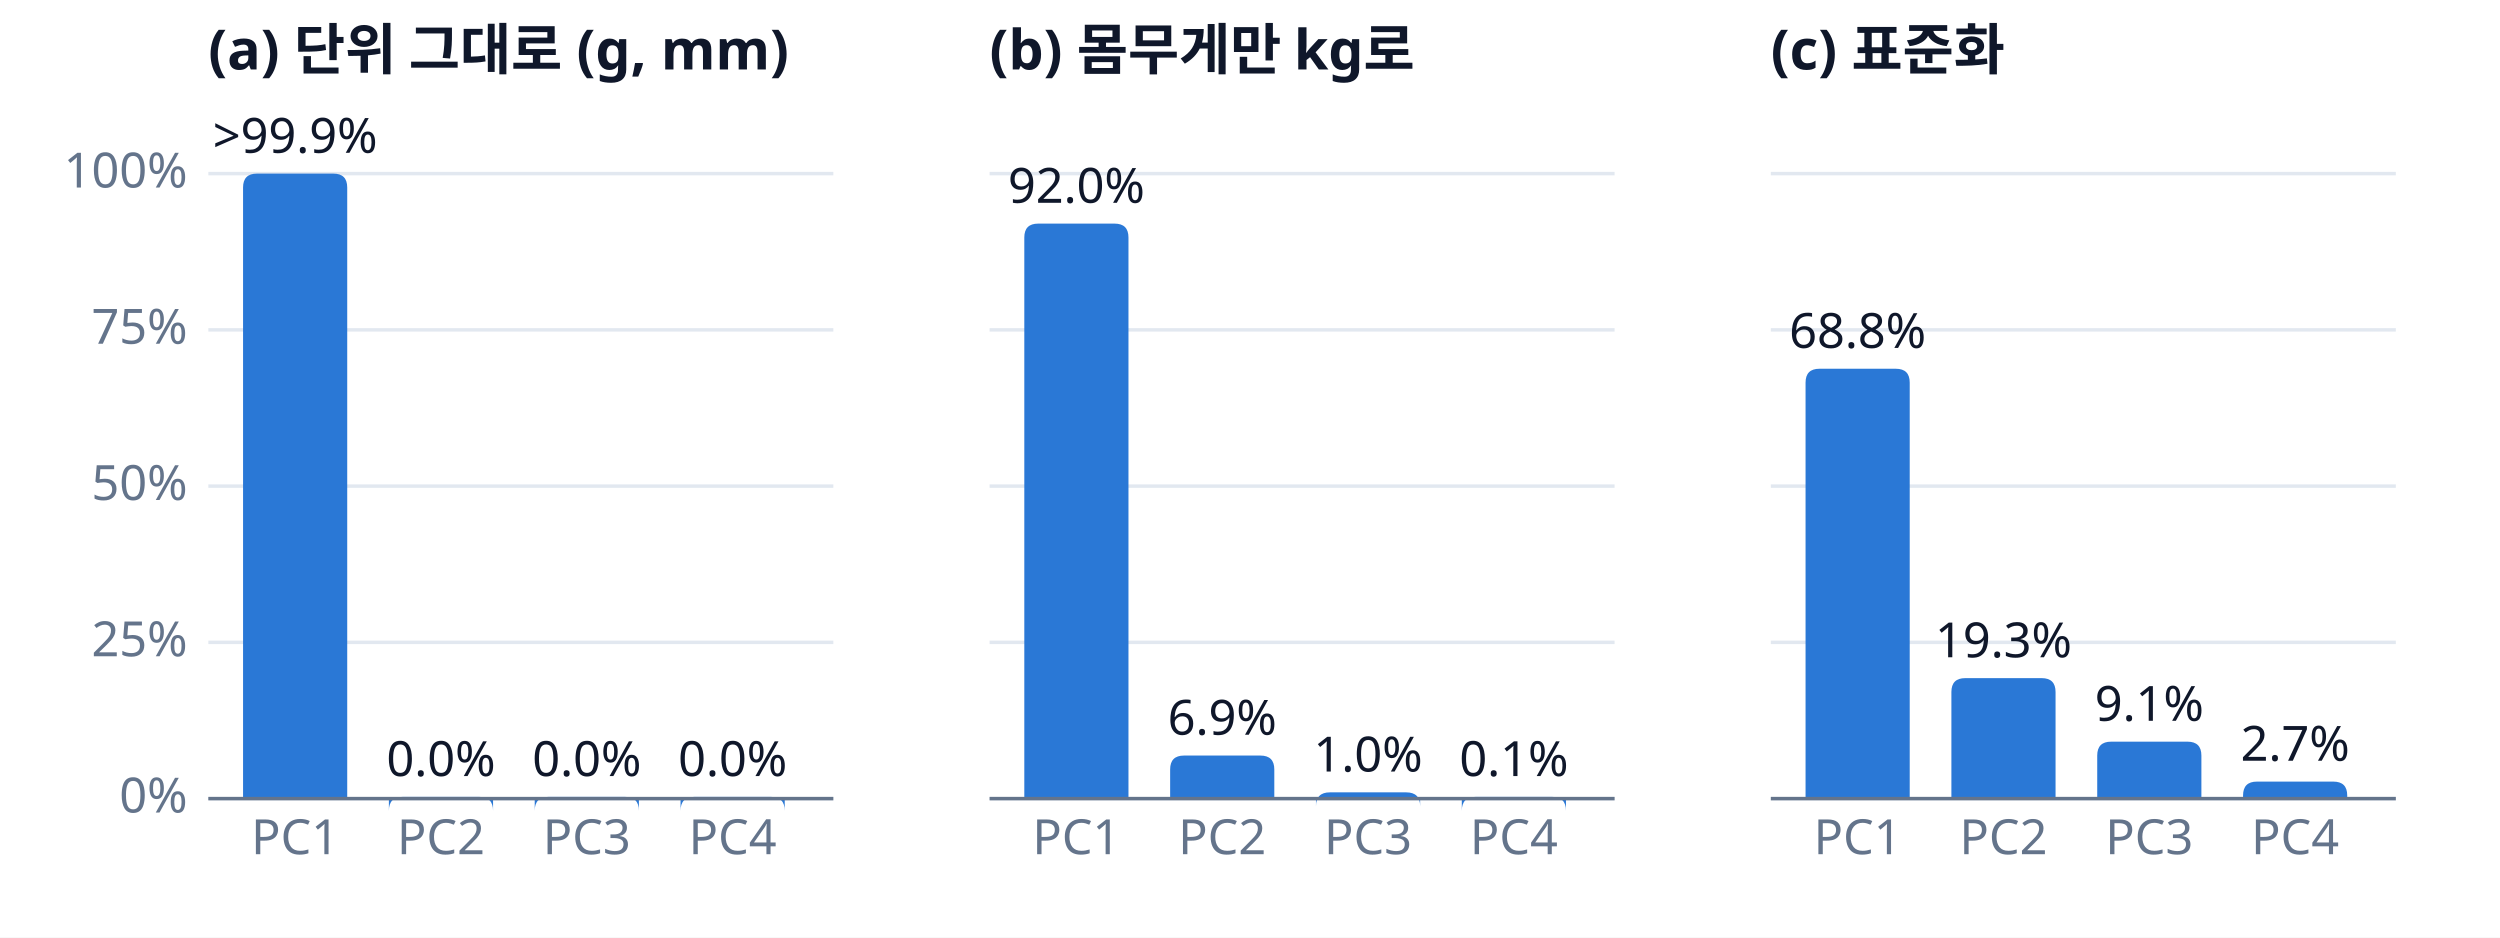
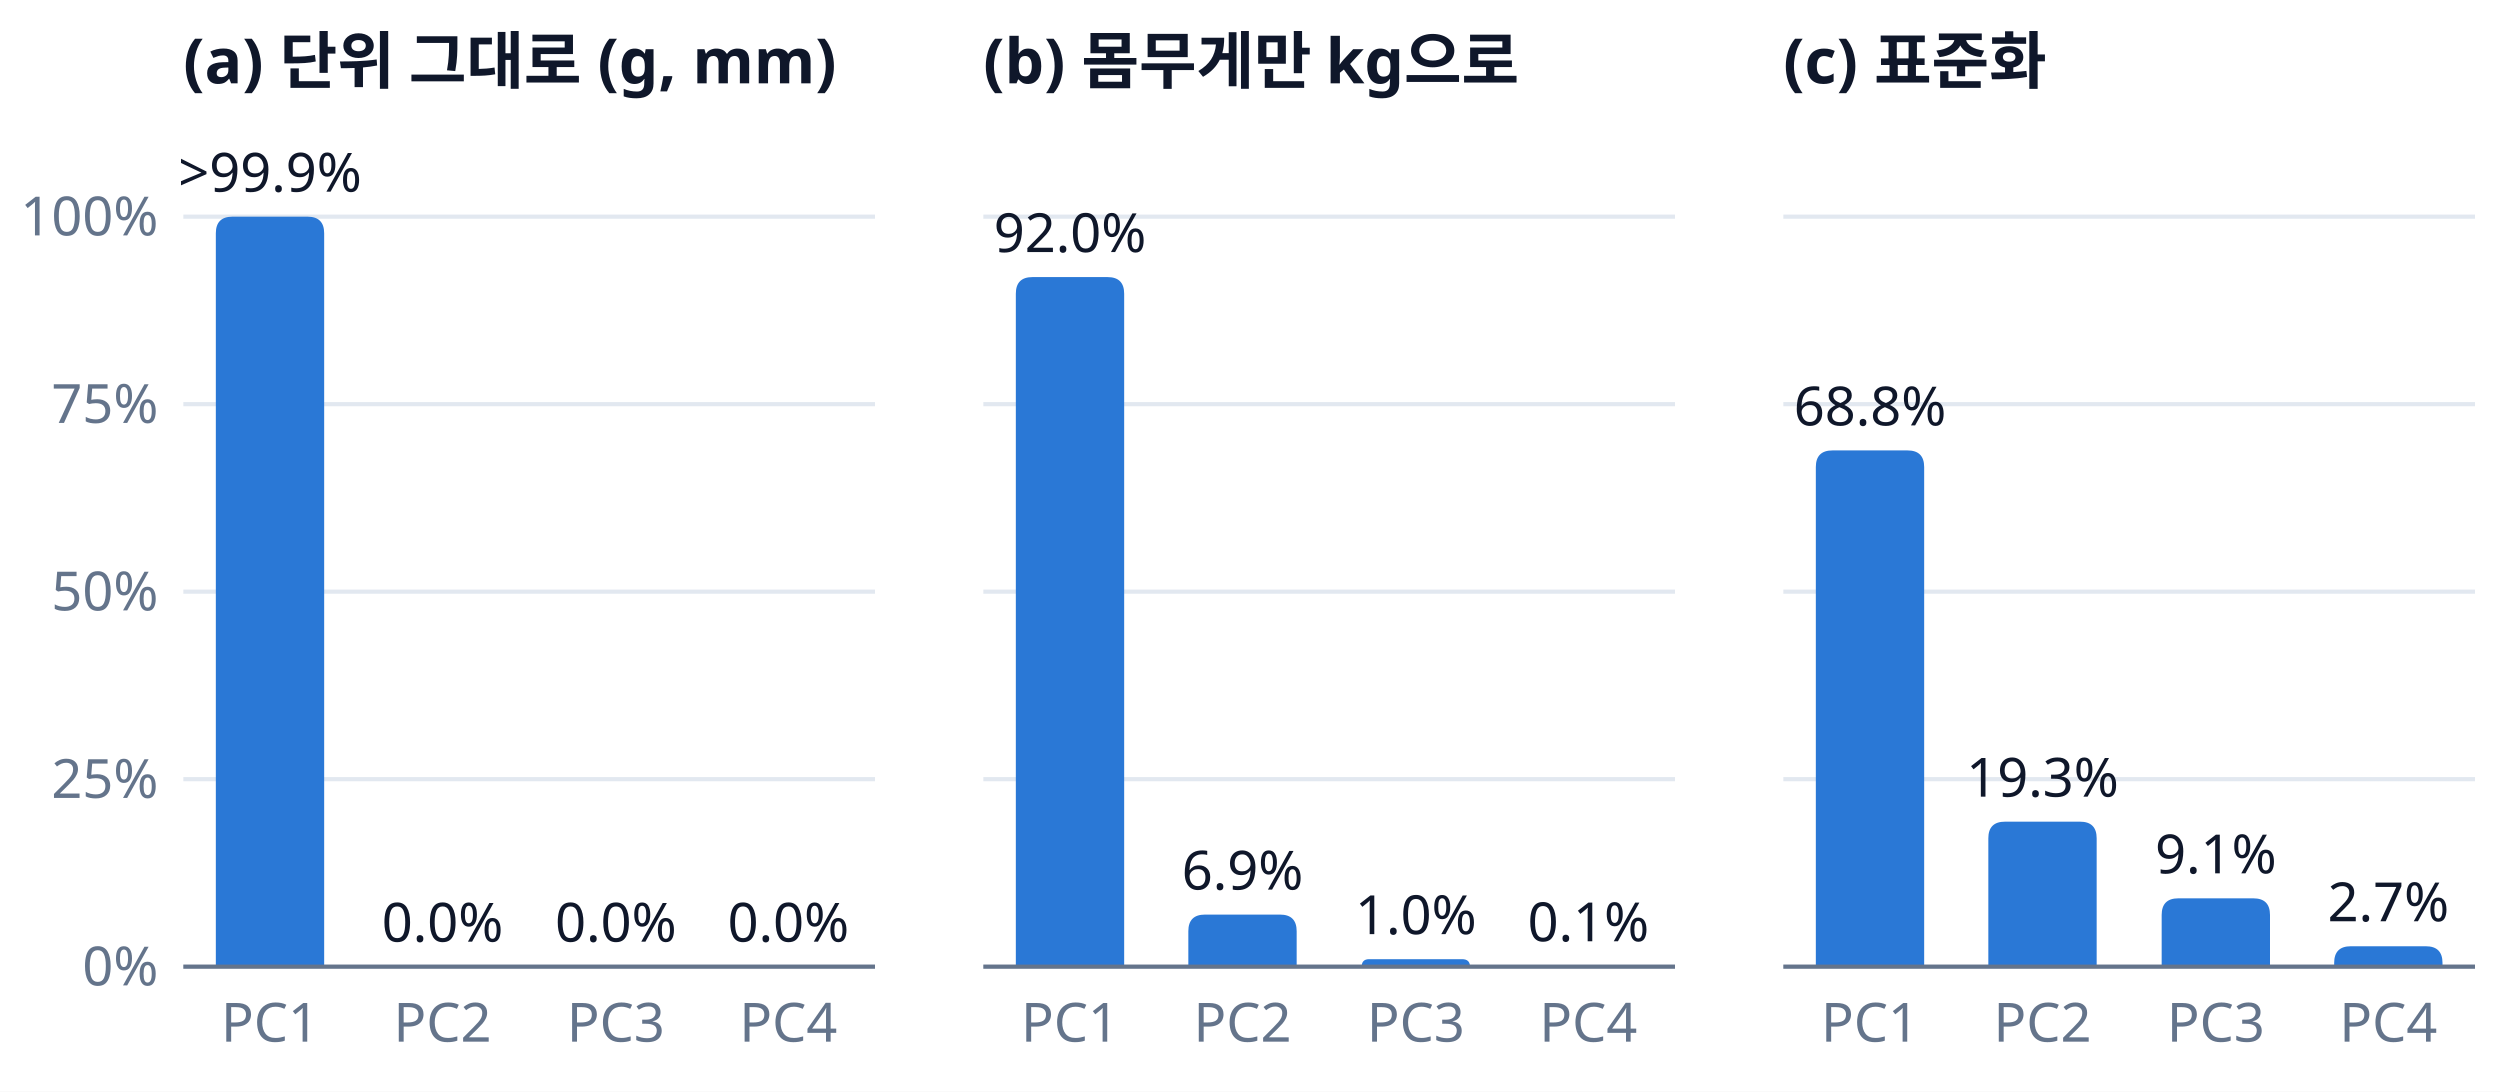
- <svg xmlns="http://www.w3.org/2000/svg" viewBox="0 0 720 270" width="720" height="270" font-family="Pretendard, 'Apple SD Gothic Neo', 'Malgun Gothic', 'Noto Sans KR', sans-serif" role="img" aria-label="전처리에 따라 달라지는 주성분별 설명된 분산 비율">
-   <rect width="720" height="270" fill="#ffffff" />
-   <text x="60" y="20" font-size="16" fill="#0f172a" text-anchor="start" font-weight="600">(a) 단위 그대로 (g, mm)</text>
-   <line x1="60" x2="240" y1="230" y2="230" stroke="#e2e8f0" />
-   <text x="54" y="234" font-size="14" fill="#64748b" text-anchor="end">0%</text>
-   <line x1="60" x2="240" y1="185" y2="185" stroke="#e2e8f0" />
-   <text x="54" y="189" font-size="14" fill="#64748b" text-anchor="end">25%</text>
-   <line x1="60" x2="240" y1="140" y2="140" stroke="#e2e8f0" />
-   <text x="54" y="144" font-size="14" fill="#64748b" text-anchor="end">50%</text>
-   <line x1="60" x2="240" y1="95" y2="95" stroke="#e2e8f0" />
-   <text x="54" y="99" font-size="14" fill="#64748b" text-anchor="end">75%</text>
-   <line x1="60" x2="240" y1="50" y2="50" stroke="#e2e8f0" />
-   <text x="54" y="54" font-size="14" fill="#64748b" text-anchor="end">100%</text>
-   <path d="M70 230V54Q70 50 74 50H96Q100 50 100 54V230Z" fill="#2a78d6" />
-   <text x="85" y="44" font-size="14" fill="#0f172a" text-anchor="middle">&gt;99.9%</text>
-   <text x="85" y="246" font-size="14" fill="#64748b" text-anchor="middle">PC1</text>
-   <path d="M112 230V233.5Q112 229.5 116 229.5H138Q142 229.5 142 233.5V230Z" fill="#2a78d6" />
-   <text x="127" y="223.5" font-size="14" fill="#0f172a" text-anchor="middle">0.0%</text>
-   <text x="127" y="246" font-size="14" fill="#64748b" text-anchor="middle">PC2</text>
-   <path d="M154 230V233.5Q154 229.5 158 229.5H180Q184 229.5 184 233.5V230Z" fill="#2a78d6" />
-   <text x="169" y="223.5" font-size="14" fill="#0f172a" text-anchor="middle">0.0%</text>
-   <text x="169" y="246" font-size="14" fill="#64748b" text-anchor="middle">PC3</text>
-   <path d="M196 230V233.5Q196 229.5 200 229.5H222Q226 229.5 226 233.5V230Z" fill="#2a78d6" />
-   <text x="211" y="223.5" font-size="14" fill="#0f172a" text-anchor="middle">0.0%</text>
-   <text x="211" y="246" font-size="14" fill="#64748b" text-anchor="middle">PC4</text>
-   <line x1="60" x2="240" y1="230" y2="230" stroke="#64748b" />
-   <text x="285" y="20" font-size="16" fill="#0f172a" text-anchor="start" font-weight="600">(b) 몸무게만 kg로</text>
-   <line x1="285" x2="465" y1="230" y2="230" stroke="#e2e8f0" />
-   <line x1="285" x2="465" y1="185" y2="185" stroke="#e2e8f0" />
-   <line x1="285" x2="465" y1="140" y2="140" stroke="#e2e8f0" />
-   <line x1="285" x2="465" y1="95" y2="95" stroke="#e2e8f0" />
-   <line x1="285" x2="465" y1="50" y2="50" stroke="#e2e8f0" />
-   <path d="M295 230V68.4Q295 64.4 299 64.4H321Q325 64.4 325 68.4V230Z" fill="#2a78d6" />
-   <text x="310" y="58.4" font-size="14" fill="#0f172a" text-anchor="middle">92.0%</text>
-   <text x="310" y="246" font-size="14" fill="#64748b" text-anchor="middle">PC1</text>
-   <path d="M337 230V221.6Q337 217.6 341 217.6H363Q367 217.6 367 221.6V230Z" fill="#2a78d6" />
-   <text x="352" y="211.6" font-size="14" fill="#0f172a" text-anchor="middle">6.9%</text>
-   <text x="352" y="246" font-size="14" fill="#64748b" text-anchor="middle">PC2</text>
-   <path d="M379 230V232.2Q379 228.2 383 228.2H405Q409 228.2 409 232.2V230Z" fill="#2a78d6" />
-   <text x="394" y="222.2" font-size="14" fill="#0f172a" text-anchor="middle">1.0%</text>
-   <text x="394" y="246" font-size="14" fill="#64748b" text-anchor="middle">PC3</text>
-   <path d="M421 230V233.5Q421 229.5 425 229.5H447Q451 229.5 451 233.5V230Z" fill="#2a78d6" />
-   <text x="436" y="223.5" font-size="14" fill="#0f172a" text-anchor="middle">0.1%</text>
-   <text x="436" y="246" font-size="14" fill="#64748b" text-anchor="middle">PC4</text>
-   <line x1="285" x2="465" y1="230" y2="230" stroke="#64748b" />
-   <text x="510" y="20" font-size="16" fill="#0f172a" text-anchor="start" font-weight="600">(c) 표준화</text>
-   <line x1="510" x2="690" y1="230" y2="230" stroke="#e2e8f0" />
-   <line x1="510" x2="690" y1="185" y2="185" stroke="#e2e8f0" />
-   <line x1="510" x2="690" y1="140" y2="140" stroke="#e2e8f0" />
-   <line x1="510" x2="690" y1="95" y2="95" stroke="#e2e8f0" />
-   <line x1="510" x2="690" y1="50" y2="50" stroke="#e2e8f0" />
-   <path d="M520 230V110.2Q520 106.2 524 106.2H546Q550 106.2 550 110.2V230Z" fill="#2a78d6" />
-   <text x="535" y="100.2" font-size="14" fill="#0f172a" text-anchor="middle">68.8%</text>
-   <text x="535" y="246" font-size="14" fill="#64748b" text-anchor="middle">PC1</text>
-   <path d="M562 230V199.3Q562 195.3 566 195.3H588Q592 195.3 592 199.3V230Z" fill="#2a78d6" />
-   <text x="577" y="189.3" font-size="14" fill="#0f172a" text-anchor="middle">19.3%</text>
-   <text x="577" y="246" font-size="14" fill="#64748b" text-anchor="middle">PC2</text>
-   <path d="M604 230V217.6Q604 213.6 608 213.6H630Q634 213.6 634 217.6V230Z" fill="#2a78d6" />
-   <text x="619" y="207.6" font-size="14" fill="#0f172a" text-anchor="middle">9.1%</text>
-   <text x="619" y="246" font-size="14" fill="#64748b" text-anchor="middle">PC3</text>
-   <path d="M646 230V229.1Q646 225.1 650 225.1H672Q676 225.1 676 229.1V230Z" fill="#2a78d6" />
-   <text x="661" y="219.1" font-size="14" fill="#0f172a" text-anchor="middle">2.7%</text>
-   <text x="661" y="246" font-size="14" fill="#64748b" text-anchor="middle">PC4</text>
-   <line x1="510" x2="690" y1="230" y2="230" stroke="#64748b" />
+ <svg xmlns="http://www.w3.org/2000/svg" viewBox="0 0 600 262" width="600" height="262" font-family="Pretendard, 'Apple SD Gothic Neo', 'Malgun Gothic', 'Noto Sans KR', sans-serif" role="img" aria-label="전처리에 따라 달라지는 주성분별 설명된 분산 비율">
+   <rect width="600" height="262" fill="#ffffff" />
+   <text x="44.0" y="20.0" font-size="15" fill="#0f172a" text-anchor="start" font-weight="600">(a) 단위 그대로 (g, mm)</text>
+   <line x1="44.0" x2="210.0" y1="232.0" y2="232.0" stroke="#e2e8f0" stroke-width="1" />
+   <text x="38.0" y="236.5" font-size="13" fill="#64748b" text-anchor="end">0%</text>
+   <line x1="44.0" x2="210.0" y1="187.0" y2="187.0" stroke="#e2e8f0" stroke-width="1" />
+   <text x="38.0" y="191.5" font-size="13" fill="#64748b" text-anchor="end">25%</text>
+   <line x1="44.0" x2="210.0" y1="142.0" y2="142.0" stroke="#e2e8f0" stroke-width="1" />
+   <text x="38.0" y="146.5" font-size="13" fill="#64748b" text-anchor="end">50%</text>
+   <line x1="44.0" x2="210.0" y1="97.0" y2="97.0" stroke="#e2e8f0" stroke-width="1" />
+   <text x="38.0" y="101.5" font-size="13" fill="#64748b" text-anchor="end">75%</text>
+   <line x1="44.0" x2="210.0" y1="52.0" y2="52.0" stroke="#e2e8f0" stroke-width="1" />
+   <text x="38.0" y="56.5" font-size="13" fill="#64748b" text-anchor="end">100%</text>
+   <path d="M51.8 232.0V56.0Q51.8 52.0 55.8 52.0H73.8Q77.8 52.0 77.8 56.0V232.0Z" fill="#2a78d6" />
+   <text x="64.8" y="46.0" font-size="13" fill="#0f172a" text-anchor="middle">&gt;99.9%</text>
+   <text x="64.8" y="250.0" font-size="13" fill="#64748b" text-anchor="middle">PC1</text>
+   <text x="106.2" y="226.0" font-size="13" fill="#0f172a" text-anchor="middle">0.0%</text>
+   <text x="106.2" y="250.0" font-size="13" fill="#64748b" text-anchor="middle">PC2</text>
+   <text x="147.8" y="226.0" font-size="13" fill="#0f172a" text-anchor="middle">0.0%</text>
+   <text x="147.8" y="250.0" font-size="13" fill="#64748b" text-anchor="middle">PC3</text>
+   <text x="189.2" y="226.0" font-size="13" fill="#0f172a" text-anchor="middle">0.0%</text>
+   <text x="189.2" y="250.0" font-size="13" fill="#64748b" text-anchor="middle">PC4</text>
+   <line x1="44.0" x2="210.0" y1="232.0" y2="232.0" stroke="#64748b" stroke-width="1" />
+   <text x="236.0" y="20.0" font-size="15" fill="#0f172a" text-anchor="start" font-weight="600">(b) 몸무게만 kg으로</text>
+   <line x1="236.0" x2="402.0" y1="232.0" y2="232.0" stroke="#e2e8f0" stroke-width="1" />
+   <line x1="236.0" x2="402.0" y1="187.0" y2="187.0" stroke="#e2e8f0" stroke-width="1" />
+   <line x1="236.0" x2="402.0" y1="142.0" y2="142.0" stroke="#e2e8f0" stroke-width="1" />
+   <line x1="236.0" x2="402.0" y1="97.0" y2="97.0" stroke="#e2e8f0" stroke-width="1" />
+   <line x1="236.0" x2="402.0" y1="52.0" y2="52.0" stroke="#e2e8f0" stroke-width="1" />
+   <path d="M243.8 232.0V70.5Q243.8 66.5 247.8 66.5H265.8Q269.8 66.5 269.8 70.5V232.0Z" fill="#2a78d6" />
+   <text x="256.8" y="60.5" font-size="13" fill="#0f172a" text-anchor="middle">92.0%</text>
+   <text x="256.8" y="250.0" font-size="13" fill="#64748b" text-anchor="middle">PC1</text>
+   <path d="M285.2 232.0V223.5Q285.2 219.5 289.2 219.5H307.2Q311.2 219.5 311.2 223.5V232.0Z" fill="#2a78d6" />
+   <text x="298.2" y="213.5" font-size="13" fill="#0f172a" text-anchor="middle">6.9%</text>
+   <text x="298.2" y="250.0" font-size="13" fill="#64748b" text-anchor="middle">PC2</text>
+   <path d="M326.8 232.0V232.0Q326.8 230.2 328.6 230.2H350.9Q352.8 230.2 352.8 232.0V232.0Z" fill="#2a78d6" />
+   <text x="339.8" y="224.2" font-size="13" fill="#0f172a" text-anchor="middle">1.0%</text>
+   <text x="339.8" y="250.0" font-size="13" fill="#64748b" text-anchor="middle">PC3</text>
+   <text x="381.2" y="225.9" font-size="13" fill="#0f172a" text-anchor="middle">0.1%</text>
+   <text x="381.2" y="250.0" font-size="13" fill="#64748b" text-anchor="middle">PC4</text>
+   <line x1="236.0" x2="402.0" y1="232.0" y2="232.0" stroke="#64748b" stroke-width="1" />
+   <text x="428.0" y="20.0" font-size="15" fill="#0f172a" text-anchor="start" font-weight="600">(c) 표준화</text>
+   <line x1="428.0" x2="594.0" y1="232.0" y2="232.0" stroke="#e2e8f0" stroke-width="1" />
+   <line x1="428.0" x2="594.0" y1="187.0" y2="187.0" stroke="#e2e8f0" stroke-width="1" />
+   <line x1="428.0" x2="594.0" y1="142.0" y2="142.0" stroke="#e2e8f0" stroke-width="1" />
+   <line x1="428.0" x2="594.0" y1="97.0" y2="97.0" stroke="#e2e8f0" stroke-width="1" />
+   <line x1="428.0" x2="594.0" y1="52.0" y2="52.0" stroke="#e2e8f0" stroke-width="1" />
+   <path d="M435.8 232.0V112.1Q435.8 108.1 439.8 108.1H457.8Q461.8 108.1 461.8 112.1V232.0Z" fill="#2a78d6" />
+   <text x="448.8" y="102.1" font-size="13" fill="#0f172a" text-anchor="middle">68.8%</text>
+   <text x="448.8" y="250.0" font-size="13" fill="#64748b" text-anchor="middle">PC1</text>
+   <path d="M477.2 232.0V201.2Q477.2 197.2 481.2 197.2H499.2Q503.2 197.2 503.2 201.2V232.0Z" fill="#2a78d6" />
+   <text x="490.2" y="191.2" font-size="13" fill="#0f172a" text-anchor="middle">19.3%</text>
+   <text x="490.2" y="250.0" font-size="13" fill="#64748b" text-anchor="middle">PC2</text>
+   <path d="M518.8 232.0V219.6Q518.8 215.6 522.8 215.6H540.8Q544.8 215.6 544.8 219.6V232.0Z" fill="#2a78d6" />
+   <text x="531.8" y="209.6" font-size="13" fill="#0f172a" text-anchor="middle">9.1%</text>
+   <text x="531.8" y="250.0" font-size="13" fill="#64748b" text-anchor="middle">PC3</text>
+   <path d="M560.2 232.0V231.1Q560.2 227.1 564.2 227.1H582.2Q586.2 227.1 586.2 231.1V232.0Z" fill="#2a78d6" />
+   <text x="573.2" y="221.1" font-size="13" fill="#0f172a" text-anchor="middle">2.7%</text>
+   <text x="573.2" y="250.0" font-size="13" fill="#64748b" text-anchor="middle">PC4</text>
+   <line x1="428.0" x2="594.0" y1="232.0" y2="232.0" stroke="#64748b" stroke-width="1" />
</svg>
